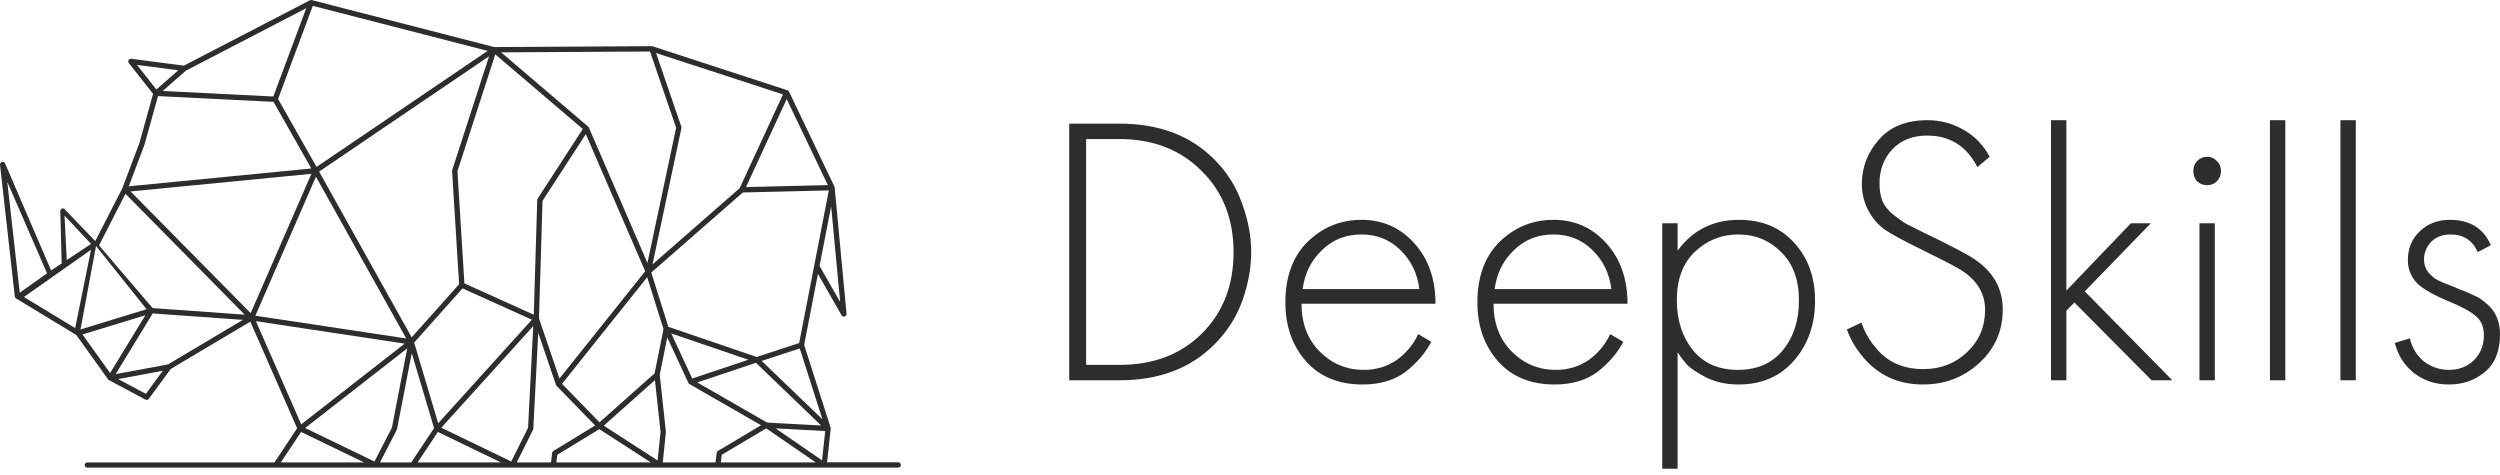
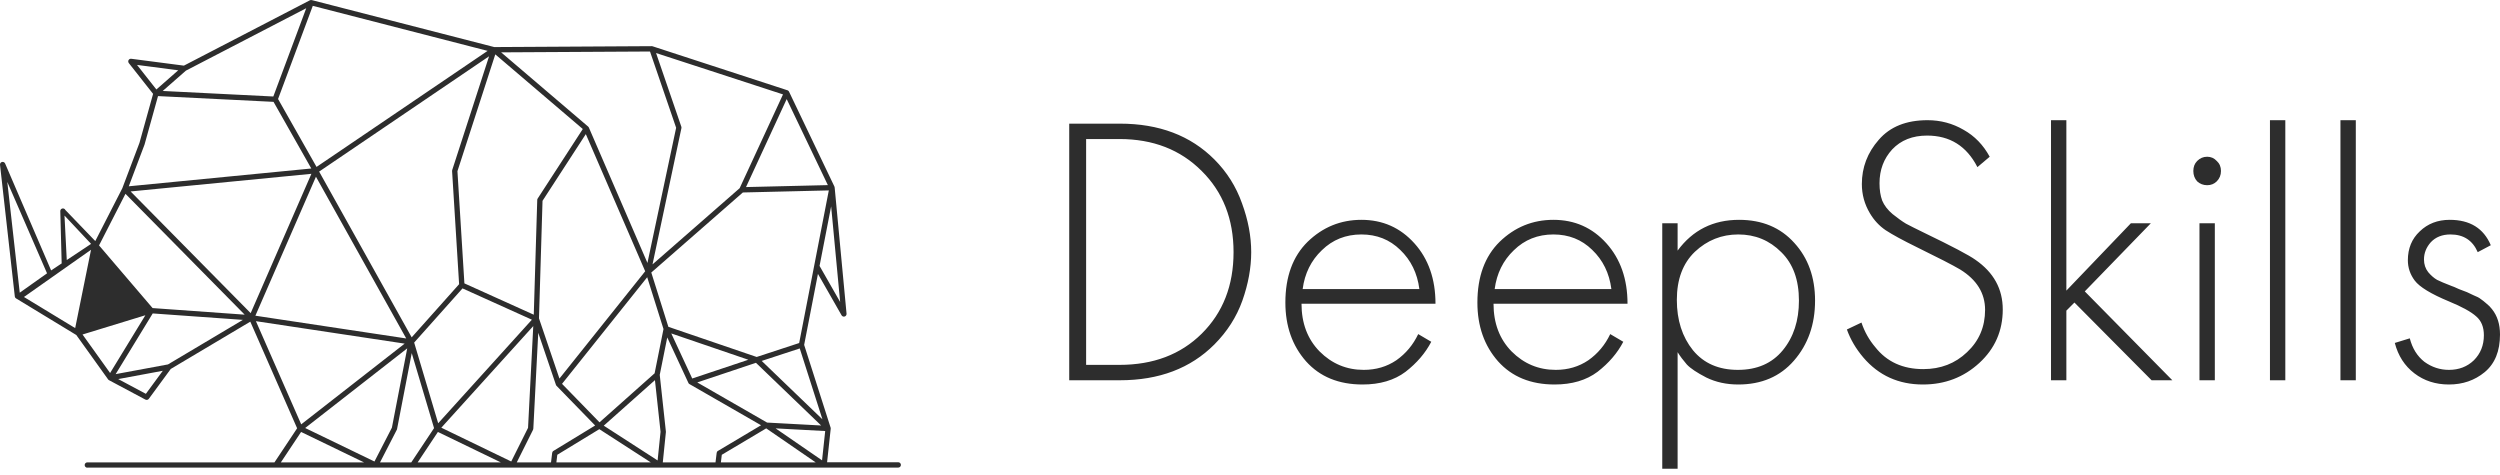
<svg xmlns="http://www.w3.org/2000/svg" width="174" height="33" viewBox="0 0 174 33" fill="none">
-   <path fill-rule="evenodd" clip-rule="evenodd" d="M5.893 32.367C5.893 32.47 5.976 32.553 6.078 32.553V32.544H19.202H26.149H28.725H35.671H38.516H45.928H49.958H57.365H62.517C62.619 32.544 62.703 32.46 62.703 32.358C62.703 32.255 62.619 32.172 62.517 32.172H57.566L57.818 29.837V29.836V29.835V29.834V29.833V29.832V29.831V29.829V29.828V29.827C57.818 29.823 57.818 29.819 57.818 29.815C57.818 29.811 57.817 29.808 57.817 29.804V29.803V29.802V29.801V29.8V29.799V29.798V29.797L57.816 29.791L57.815 29.785V29.784V29.783V29.782L57.813 29.776V29.774V29.773V29.772V29.771V29.77V29.769V29.768V29.767L57.812 29.763L57.81 29.761L57.809 29.76V29.759V29.758L55.969 24.004L56.929 19.063L58.573 21.943C58.608 22.005 58.678 22.044 58.753 22.037C58.854 22.027 58.929 21.936 58.92 21.835L58.093 13.054C58.092 13.028 58.085 13.003 58.075 12.981L58.069 12.97L54.92 6.388C54.903 6.346 54.871 6.309 54.826 6.289L54.806 6.282H54.804L54.8 6.281L45.43 3.225C45.404 3.214 45.375 3.21 45.346 3.213L34.401 3.276L21.706 0.008C21.659 -0.006 21.609 -0.001 21.568 0.02L12.799 4.568L9.132 4.09C9.032 4.078 8.938 4.148 8.925 4.25C8.918 4.304 8.936 4.357 8.969 4.395L10.655 6.533L9.707 9.943L8.512 13.105L6.631 16.779L4.55 14.616C4.509 14.522 4.399 14.481 4.306 14.522C4.23 14.555 4.189 14.633 4.197 14.711L4.29 18.237C4.29 18.244 4.29 18.256 4.29 18.269C4.29 18.293 4.289 18.321 4.294 18.332L3.558 18.821L0.355 11.378C0.315 11.285 0.206 11.242 0.112 11.282C0.035 11.314 -0.007 11.393 0.001 11.472L1.03 20.63C1.032 20.648 1.037 20.666 1.045 20.683L1.046 20.686L1.047 20.688V20.689L1.055 20.703V20.704L1.061 20.712L1.062 20.713L1.063 20.715L1.064 20.717L1.065 20.719V20.72L1.067 20.723L1.068 20.724L1.069 20.726L1.071 20.728L1.073 20.73L1.074 20.731L1.075 20.732L1.078 20.734L1.08 20.736L1.081 20.737L1.082 20.738L1.084 20.741L1.085 20.741L1.088 20.745L1.09 20.747L1.091 20.748L1.092 20.749L1.094 20.751L1.097 20.753L1.098 20.754L1.099 20.755L1.101 20.757H1.102L1.105 20.761L1.108 20.763L1.109 20.764L1.111 20.765L1.113 20.766L1.114 20.767L1.12 20.771L1.122 20.772L1.127 20.775L1.129 20.776L5.311 23.317L7.524 26.406C7.544 26.435 7.57 26.456 7.601 26.468L10.12 27.812C10.203 27.856 10.304 27.831 10.357 27.759L11.884 25.68L17.421 22.387L20.68 29.808L19.103 32.181H6.078C5.976 32.181 5.893 32.265 5.893 32.367ZM6.339 16.974L4.647 18.098L4.489 15.004L6.339 16.974ZM25.334 32.181H19.548L20.956 30.064L25.334 32.181ZM28.164 23.916L20.964 29.534L17.812 22.354L28.164 23.916ZM10.629 21.815L16.904 22.263L11.691 25.364L8.05 26.039L10.629 21.815ZM8.228 26.383L11.331 25.807L10.153 27.41L8.228 26.383ZM10.118 21.941L7.663 25.961L5.744 23.281L10.118 21.941ZM6.336 17.383L5.232 22.836L1.667 20.67L6.336 17.383ZM6.681 17.098L6.683 17.123L5.603 22.93L10.198 21.522L6.683 17.123V17.122V17.12V17.119V17.118V17.117V17.116V17.115V17.114V17.113V17.112V17.111V17.11V17.109V17.108V17.107V17.106V17.105V17.104V17.102V17.102V17.1V17.099V17.098V17.097V17.096V17.095V17.094V17.093L6.682 17.09V17.089V17.088V17.087V17.086L6.681 17.082V17.081L6.68 17.078V17.077L6.679 17.074L6.679 17.073V17.074L6.679 17.074L6.681 17.098ZM10.62 21.442L6.893 17.081L8.732 13.49L17.029 21.9L10.62 21.442ZM21.666 11.727L8.963 12.966L10.057 10.071L10.062 10.055L10.998 6.688L19.038 7.089L21.666 11.727ZM12.405 4.892L10.884 6.227L9.537 4.518L12.405 4.892ZM11.325 6.331L12.94 4.916L21.314 0.572L19.023 6.716L11.325 6.331ZM19.353 6.891L21.77 0.407L33.938 3.54L22.031 11.617L19.353 6.891ZM40.923 8.801L34.88 3.644L45.24 3.585L47.059 8.893L45.062 18.301L40.986 8.88L40.983 8.875V8.874L40.982 8.873V8.872L40.98 8.867V8.866L40.979 8.865L40.978 8.864L40.977 8.863L40.976 8.862L40.975 8.861V8.86L40.974 8.859L40.973 8.858L40.972 8.857L40.971 8.856L40.97 8.855L40.969 8.854L40.968 8.853L40.967 8.851V8.85L40.965 8.849L40.964 8.848L40.963 8.847L40.962 8.846L40.961 8.845L40.96 8.844L40.959 8.843L40.958 8.842V8.841L40.957 8.84L40.956 8.839V8.838L40.955 8.837L40.954 8.836V8.835V8.833L40.953 8.832L40.952 8.831V8.83L40.951 8.829L40.95 8.828L40.949 8.827L40.947 8.826V8.825L40.946 8.824L40.945 8.823V8.822L40.944 8.821L40.943 8.82L40.942 8.819L40.941 8.818L40.94 8.817L40.939 8.816L40.938 8.814L40.937 8.813L40.936 8.812L40.935 8.811L40.934 8.81L40.933 8.809L40.932 8.808L40.931 8.807L40.929 8.806L40.928 8.805H40.927L40.926 8.804L40.925 8.803L40.923 8.801ZM47.421 8.82L45.662 3.691L54.497 6.571L51.48 13.098L45.415 18.401L47.427 8.918C47.434 8.884 47.431 8.85 47.421 8.82ZM51.923 13.02L54.754 6.896L57.619 12.884L51.923 13.02ZM58.474 21.017L57.041 18.508L57.847 14.362L58.474 21.017ZM51.703 13.396L57.685 13.253L55.622 23.875L52.664 24.845L46.518 22.746L45.33 18.968L51.703 13.396ZM53.014 25.12L55.663 24.252L57.241 29.185L53.014 25.12ZM53.982 29.815L57.434 30.001L57.215 32.039L53.982 29.815ZM27.276 29.765L26.062 32.121L21.24 29.789L28.343 24.246L27.276 29.765ZM30.497 29.459L28.826 23.843L32.191 20.072L37.019 22.251L30.497 29.459ZM29.07 32.181L30.478 30.064L34.855 32.181H29.07ZM36.752 29.777L35.582 32.12L30.716 29.767L37.115 22.695L36.752 29.777ZM38.937 26.347L37.513 22.157L37.76 13.977L40.773 9.334L44.905 18.88L38.937 26.347ZM41.726 29.394L39.117 26.715L45.045 19.295L46.179 22.901L45.561 25.982L41.726 29.394ZM38.788 31.652L41.713 29.87L45.293 32.182H38.724L38.788 31.652ZM45.974 30.055L45.77 32.047L42.022 29.627L45.584 26.458L45.974 30.055ZM48.179 26.344L46.721 23.207L52.084 25.039L48.179 26.344ZM53.389 29.411L48.53 26.617L52.614 25.251L57.151 29.614L53.389 29.411ZM50.237 31.653L53.328 29.814L56.77 32.181H50.174L50.237 31.653ZM49.88 31.519L49.8 32.181V32.185H46.13L46.346 30.076C46.347 30.063 46.347 30.05 46.346 30.038L45.918 26.091L46.441 23.485L47.913 26.652V26.653L47.916 26.659L47.917 26.66L47.919 26.662L47.922 26.667V26.668L47.923 26.669L47.927 26.675L47.934 26.686V26.687C47.94 26.693 47.945 26.7 47.951 26.706L47.952 26.707L47.961 26.715L47.967 26.72L47.968 26.721L47.971 26.723L47.974 26.724L47.976 26.725L47.977 26.726L47.979 26.727H47.98L47.981 26.728L47.989 26.734L47.991 26.735L47.992 26.736L48.001 26.74L52.969 29.597L49.97 31.382C49.918 31.411 49.887 31.463 49.88 31.519ZM38.431 31.519L38.351 32.181H35.968L37.101 29.91C37.114 29.883 37.12 29.854 37.12 29.825L37.462 23.162L38.694 26.788C38.705 26.817 38.722 26.843 38.744 26.863L41.422 29.614L38.519 31.383C38.468 31.413 38.438 31.464 38.431 31.519ZM30.21 29.797L28.625 32.181V32.182H26.449L27.618 29.912C27.625 29.896 27.632 29.879 27.635 29.862L28.657 24.576L30.21 29.797ZM21.99 12.3L28.273 23.556L17.775 21.973L21.99 12.3ZM9.09 13.325L21.673 12.098L17.447 21.795L9.09 13.325ZM37.392 13.919L37.15 21.903L32.322 19.723L31.838 11.915L34.472 3.784L40.562 8.979L37.421 13.819C37.401 13.849 37.392 13.884 37.392 13.919ZM31.954 19.78L28.653 23.479L22.212 11.942L34.039 3.918L31.476 11.828C31.468 11.851 31.464 11.876 31.465 11.901L31.954 19.78ZM3.274 19.023L1.374 20.371L0.508 12.662L3.274 19.023Z" fill="#2D2D2D" />
+   <path fillRule="evenodd" clipRule="evenodd" d="M5.893 32.367C5.893 32.47 5.976 32.553 6.078 32.553V32.544H19.202H26.149H28.725H35.671H38.516H45.928H49.958H57.365H62.517C62.619 32.544 62.703 32.46 62.703 32.358C62.703 32.255 62.619 32.172 62.517 32.172H57.566L57.818 29.837V29.836V29.835V29.834V29.833V29.832V29.831V29.829V29.828V29.827C57.818 29.823 57.818 29.819 57.818 29.815C57.818 29.811 57.817 29.808 57.817 29.804V29.803V29.802V29.801V29.8V29.799V29.798V29.797L57.816 29.791L57.815 29.785V29.784V29.783V29.782L57.813 29.776V29.774V29.773V29.772V29.771V29.77V29.769V29.768V29.767L57.812 29.763L57.81 29.761L57.809 29.76V29.759V29.758L55.969 24.004L56.929 19.063L58.573 21.943C58.608 22.005 58.678 22.044 58.753 22.037C58.854 22.027 58.929 21.936 58.92 21.835L58.093 13.054C58.092 13.028 58.085 13.003 58.075 12.981L58.069 12.97L54.92 6.388C54.903 6.346 54.871 6.309 54.826 6.289L54.806 6.282H54.804L54.8 6.281L45.43 3.225C45.404 3.214 45.375 3.21 45.346 3.213L34.401 3.276L21.706 0.008C21.659 -0.006 21.609 -0.001 21.568 0.02L12.799 4.568L9.132 4.09C9.032 4.078 8.938 4.148 8.925 4.25C8.918 4.304 8.936 4.357 8.969 4.395L10.655 6.533L9.707 9.943L8.512 13.105L6.631 16.779L4.55 14.616C4.509 14.522 4.399 14.481 4.306 14.522C4.23 14.555 4.189 14.633 4.197 14.711L4.29 18.237C4.29 18.244 4.29 18.256 4.29 18.269C4.29 18.293 4.289 18.321 4.294 18.332L3.558 18.821L0.355 11.378C0.315 11.285 0.206 11.242 0.112 11.282C0.035 11.314 -0.007 11.393 0.001 11.472L1.03 20.63C1.032 20.648 1.037 20.666 1.045 20.683L1.046 20.686L1.047 20.688V20.689L1.055 20.703V20.704L1.061 20.712L1.062 20.713L1.063 20.715L1.064 20.717L1.065 20.719V20.72L1.067 20.723L1.068 20.724L1.069 20.726L1.071 20.728L1.073 20.73L1.074 20.731L1.075 20.732L1.078 20.734L1.08 20.736L1.081 20.737L1.082 20.738L1.084 20.741L1.085 20.741L1.088 20.745L1.09 20.747L1.091 20.748L1.092 20.749L1.094 20.751L1.097 20.753L1.098 20.754L1.099 20.755L1.101 20.757H1.102L1.105 20.761L1.108 20.763L1.109 20.764L1.111 20.765L1.113 20.766L1.114 20.767L1.12 20.771L1.122 20.772L1.127 20.775L1.129 20.776L5.311 23.317L7.524 26.406C7.544 26.435 7.57 26.456 7.601 26.468L10.12 27.812C10.203 27.856 10.304 27.831 10.357 27.759L11.884 25.68L17.421 22.387L20.68 29.808L19.103 32.181H6.078C5.976 32.181 5.893 32.265 5.893 32.367ZM6.339 16.974L4.647 18.098L4.489 15.004L6.339 16.974ZM25.334 32.181H19.548L20.956 30.064L25.334 32.181ZM28.164 23.916L20.964 29.534L17.812 22.354L28.164 23.916ZM10.629 21.815L16.904 22.263L11.691 25.364L8.05 26.039L10.629 21.815ZM8.228 26.383L11.331 25.807L10.153 27.41L8.228 26.383ZM10.118 21.941L7.663 25.961L5.744 23.281L10.118 21.941ZM6.336 17.383L5.232 22.836L1.667 20.67L6.336 17.383ZM6.681 17.098L6.683 17.123L5.603 22.93L10.198 21.522L6.683 17.123V17.122V17.12V17.119V17.118V17.117V17.116V17.115V17.114V17.113V17.112V17.111V17.11V17.109V17.108V17.107V17.106V17.105V17.104V17.102V17.102V17.1V17.099V17.098V17.097V17.096V17.095V17.094V17.093L6.682 17.09V17.089V17.088V17.087V17.086L6.681 17.082V17.081L6.68 17.078V17.077L6.679 17.074L6.679 17.073V17.074L6.679 17.074L6.681 17.098ZM10.62 21.442L6.893 17.081L8.732 13.49L17.029 21.9L10.62 21.442ZM21.666 11.727L8.963 12.966L10.057 10.071L10.062 10.055L10.998 6.688L19.038 7.089L21.666 11.727ZM12.405 4.892L10.884 6.227L9.537 4.518L12.405 4.892ZM11.325 6.331L12.94 4.916L21.314 0.572L19.023 6.716L11.325 6.331ZM19.353 6.891L21.77 0.407L33.938 3.54L22.031 11.617L19.353 6.891ZM40.923 8.801L34.88 3.644L45.24 3.585L47.059 8.893L45.062 18.301L40.986 8.88L40.983 8.875V8.874L40.982 8.873V8.872L40.98 8.867V8.866L40.979 8.865L40.978 8.864L40.977 8.863L40.976 8.862L40.975 8.861V8.86L40.974 8.859L40.973 8.858L40.972 8.857L40.971 8.856L40.97 8.855L40.969 8.854L40.968 8.853L40.967 8.851V8.85L40.965 8.849L40.964 8.848L40.963 8.847L40.962 8.846L40.961 8.845L40.96 8.844L40.959 8.843L40.958 8.842V8.841L40.957 8.84L40.956 8.839V8.838L40.955 8.837L40.954 8.836V8.835V8.833L40.953 8.832L40.952 8.831V8.83L40.951 8.829L40.95 8.828L40.949 8.827L40.947 8.826V8.825L40.946 8.824L40.945 8.823V8.822L40.944 8.821L40.943 8.82L40.942 8.819L40.941 8.818L40.94 8.817L40.939 8.816L40.938 8.814L40.937 8.813L40.936 8.812L40.935 8.811L40.934 8.81L40.933 8.809L40.932 8.808L40.931 8.807L40.929 8.806L40.928 8.805H40.927L40.926 8.804L40.925 8.803L40.923 8.801ZM47.421 8.82L45.662 3.691L54.497 6.571L51.48 13.098L45.415 18.401L47.427 8.918C47.434 8.884 47.431 8.85 47.421 8.82ZM51.923 13.02L54.754 6.896L57.619 12.884L51.923 13.02ZM58.474 21.017L57.041 18.508L57.847 14.362L58.474 21.017ZM51.703 13.396L57.685 13.253L55.622 23.875L52.664 24.845L46.518 22.746L45.33 18.968L51.703 13.396ZM53.014 25.12L55.663 24.252L57.241 29.185L53.014 25.12ZM53.982 29.815L57.434 30.001L57.215 32.039L53.982 29.815ZM27.276 29.765L26.062 32.121L21.24 29.789L28.343 24.246L27.276 29.765ZM30.497 29.459L28.826 23.843L32.191 20.072L37.019 22.251L30.497 29.459ZM29.07 32.181L30.478 30.064L34.855 32.181H29.07ZM36.752 29.777L35.582 32.12L30.716 29.767L37.115 22.695L36.752 29.777ZM38.937 26.347L37.513 22.157L37.76 13.977L40.773 9.334L44.905 18.88L38.937 26.347ZM41.726 29.394L39.117 26.715L45.045 19.295L46.179 22.901L45.561 25.982L41.726 29.394ZM38.788 31.652L41.713 29.87L45.293 32.182H38.724L38.788 31.652ZM45.974 30.055L45.77 32.047L42.022 29.627L45.584 26.458L45.974 30.055ZM48.179 26.344L46.721 23.207L52.084 25.039L48.179 26.344ZM53.389 29.411L48.53 26.617L52.614 25.251L57.151 29.614L53.389 29.411ZM50.237 31.653L53.328 29.814L56.77 32.181H50.174L50.237 31.653ZM49.88 31.519L49.8 32.181V32.185H46.13L46.346 30.076C46.347 30.063 46.347 30.05 46.346 30.038L45.918 26.091L46.441 23.485L47.913 26.652V26.653L47.916 26.659L47.917 26.66L47.919 26.662L47.922 26.667V26.668L47.923 26.669L47.927 26.675L47.934 26.686V26.687C47.94 26.693 47.945 26.7 47.951 26.706L47.952 26.707L47.961 26.715L47.967 26.72L47.968 26.721L47.971 26.723L47.974 26.724L47.976 26.725L47.977 26.726L47.979 26.727H47.98L47.981 26.728L47.989 26.734L47.991 26.735L47.992 26.736L48.001 26.74L52.969 29.597L49.97 31.382C49.918 31.411 49.887 31.463 49.88 31.519ZM38.431 31.519L38.351 32.181H35.968L37.101 29.91C37.114 29.883 37.12 29.854 37.12 29.825L37.462 23.162L38.694 26.788C38.705 26.817 38.722 26.843 38.744 26.863L41.422 29.614L38.519 31.383C38.468 31.413 38.438 31.464 38.431 31.519ZM30.21 29.797L28.625 32.181V32.182H26.449L27.618 29.912C27.625 29.896 27.632 29.879 27.635 29.862L28.657 24.576L30.21 29.797ZM21.99 12.3L28.273 23.556L17.775 21.973L21.99 12.3ZM9.09 13.325L21.673 12.098L17.447 21.795L9.09 13.325ZM37.392 13.919L37.15 21.903L32.322 19.723L31.838 11.915L34.472 3.784L40.562 8.979L37.421 13.819C37.401 13.849 37.392 13.884 37.392 13.919ZM31.954 19.78L28.653 23.479L22.212 11.942L34.039 3.918L31.476 11.828C31.468 11.851 31.464 11.876 31.465 11.901L31.954 19.78ZM3.274 19.023L1.374 20.371L0.508 12.662L3.274 19.023Z" fill="#2D2D2D" />
  <path d="M77.945 26.466H74.418V8.606H77.945C80.671 8.606 82.862 9.436 84.519 11.096C85.392 11.971 86.033 12.989 86.443 14.149C86.87 15.309 87.084 16.443 87.084 17.55C87.084 18.639 86.879 19.763 86.469 20.924C86.06 22.066 85.409 23.084 84.519 23.976C82.862 25.636 80.671 26.466 77.945 26.466ZM75.594 9.677V25.395H77.919C80.27 25.395 82.176 24.672 83.637 23.226C85.116 21.762 85.855 19.87 85.855 17.55C85.855 15.247 85.116 13.364 83.637 11.9C82.158 10.418 80.252 9.677 77.919 9.677H75.594ZM99.91 21.138H90.585C90.585 22.494 91.003 23.601 91.841 24.458C92.696 25.315 93.72 25.743 94.913 25.743C95.769 25.743 96.526 25.52 97.185 25.074C97.844 24.61 98.352 24.003 98.708 23.253L99.616 23.788C99.207 24.574 98.61 25.27 97.826 25.877C97.042 26.466 96.045 26.761 94.833 26.761C93.177 26.761 91.867 26.225 90.905 25.154C89.943 24.065 89.462 22.7 89.462 21.057C89.462 19.254 89.979 17.844 91.012 16.827C92.063 15.809 93.31 15.3 94.753 15.3C96.232 15.3 97.461 15.845 98.441 16.934C99.421 18.023 99.91 19.424 99.91 21.138ZM90.665 20.12H98.788C98.646 19.013 98.2 18.103 97.452 17.389C96.722 16.675 95.822 16.318 94.753 16.318C93.666 16.318 92.749 16.684 92.001 17.416C91.253 18.13 90.807 19.031 90.665 20.12ZM113.275 21.138H103.949C103.949 22.494 104.367 23.601 105.205 24.458C106.06 25.315 107.084 25.743 108.278 25.743C109.133 25.743 109.89 25.52 110.549 25.074C111.208 24.61 111.716 24.003 112.072 23.253L112.981 23.788C112.571 24.574 111.974 25.27 111.19 25.877C110.406 26.466 109.409 26.761 108.198 26.761C106.541 26.761 105.232 26.225 104.27 25.154C103.308 24.065 102.827 22.7 102.827 21.057C102.827 19.254 103.343 17.844 104.376 16.827C105.427 15.809 106.674 15.3 108.117 15.3C109.596 15.3 110.825 15.845 111.805 16.934C112.785 18.023 113.275 19.424 113.275 21.138ZM104.029 20.12H112.152C112.01 19.013 111.564 18.103 110.816 17.389C110.086 16.675 109.186 16.318 108.117 16.318C107.031 16.318 106.113 16.684 105.365 17.416C104.617 18.13 104.172 19.031 104.029 20.12ZM116.762 24.512V32.625H115.693V15.541H116.762V17.442C117.813 16.014 119.238 15.3 121.037 15.3C122.64 15.3 123.923 15.836 124.885 16.907C125.847 17.96 126.328 19.299 126.328 20.924C126.328 22.584 125.838 23.976 124.858 25.101C123.896 26.207 122.605 26.761 120.984 26.761C120.164 26.761 119.425 26.6 118.766 26.279C118.107 25.94 117.652 25.636 117.403 25.368C117.154 25.083 116.94 24.797 116.762 24.512ZM117.831 24.378C118.579 25.288 119.621 25.743 120.957 25.743C122.293 25.743 123.335 25.288 124.083 24.378C124.832 23.467 125.206 22.316 125.206 20.924C125.206 19.477 124.796 18.353 123.976 17.55C123.157 16.728 122.159 16.318 120.984 16.318C119.826 16.318 118.819 16.72 117.964 17.523C117.127 18.326 116.708 19.442 116.708 20.87C116.708 22.28 117.082 23.449 117.831 24.378ZM138.483 10.909L137.628 11.632C136.88 10.168 135.713 9.436 134.127 9.436C133.112 9.436 132.302 9.758 131.696 10.4C131.108 11.043 130.814 11.828 130.814 12.757C130.814 13.221 130.876 13.622 131.001 13.961C131.144 14.301 131.384 14.613 131.723 14.899C132.079 15.184 132.391 15.408 132.658 15.568C132.925 15.711 133.353 15.925 133.94 16.211C135.864 17.139 137.049 17.764 137.494 18.085C138.759 18.96 139.392 20.111 139.392 21.539C139.392 23.021 138.848 24.262 137.762 25.261C136.675 26.261 135.366 26.761 133.834 26.761C132.141 26.761 130.761 26.136 129.692 24.886C129.175 24.279 128.792 23.628 128.543 22.932L129.558 22.45C129.772 23.092 130.093 23.663 130.52 24.163C131.322 25.181 132.435 25.69 133.86 25.69C135.072 25.69 136.087 25.297 136.906 24.512C137.744 23.726 138.162 22.744 138.162 21.566C138.162 20.406 137.583 19.469 136.425 18.755C135.909 18.451 134.902 17.933 133.406 17.201C132.426 16.72 131.705 16.327 131.242 16.023C130.796 15.72 130.431 15.327 130.146 14.845C129.772 14.22 129.585 13.542 129.585 12.81C129.585 11.65 129.977 10.623 130.761 9.731C131.545 8.82 132.676 8.365 134.154 8.365C135.063 8.365 135.9 8.588 136.666 9.035C137.432 9.463 138.038 10.088 138.483 10.909ZM142.75 8.365H143.819V20.227L148.308 15.541H149.697L145.101 20.281L151.194 26.466H149.751L144.38 21.057L143.819 21.62V26.466H142.75V8.365ZM153.083 15.541H154.152V26.466H153.083V15.541ZM154.286 12.623C154.108 12.801 153.885 12.89 153.618 12.89C153.35 12.89 153.119 12.801 152.923 12.623C152.745 12.426 152.656 12.185 152.656 11.9C152.656 11.614 152.745 11.382 152.923 11.204C153.119 11.007 153.35 10.909 153.618 10.909C153.885 10.909 154.108 11.007 154.286 11.204C154.482 11.382 154.58 11.614 154.58 11.9C154.58 12.185 154.482 12.426 154.286 12.623ZM157.989 8.365H159.058V26.466H157.989V8.365ZM162.895 8.365H163.964V26.466H162.895V8.365ZM173.359 17.068L172.45 17.55C172.094 16.728 171.462 16.318 170.553 16.318C169.983 16.318 169.529 16.496 169.19 16.853C168.87 17.21 168.709 17.612 168.709 18.058C168.709 18.398 168.807 18.692 169.003 18.942C169.199 19.174 169.404 19.353 169.618 19.477C169.832 19.585 170.17 19.727 170.633 19.906C170.704 19.924 170.874 19.995 171.141 20.12C171.426 20.227 171.613 20.299 171.702 20.334C171.791 20.37 171.943 20.442 172.156 20.549C172.388 20.638 172.557 20.727 172.664 20.816C172.771 20.888 172.896 20.986 173.038 21.111C173.198 21.236 173.332 21.37 173.439 21.512C173.813 21.977 174 22.566 174 23.28C174 24.44 173.644 25.315 172.931 25.904C172.236 26.475 171.408 26.761 170.446 26.761C169.52 26.761 168.718 26.502 168.041 25.984C167.364 25.467 166.91 24.761 166.678 23.869L167.721 23.548C167.899 24.244 168.237 24.788 168.736 25.181C169.253 25.556 169.823 25.743 170.446 25.743C171.141 25.743 171.72 25.52 172.183 25.074C172.646 24.61 172.878 24.029 172.878 23.333C172.878 22.762 172.7 22.325 172.343 22.021C171.987 21.7 171.355 21.352 170.446 20.977C169.199 20.459 168.406 19.977 168.068 19.531C167.747 19.103 167.587 18.63 167.587 18.112C167.587 17.291 167.863 16.621 168.415 16.104C168.968 15.568 169.662 15.3 170.5 15.3C171.907 15.3 172.86 15.889 173.359 17.068Z" fill="#2D2D2D" />
</svg>
